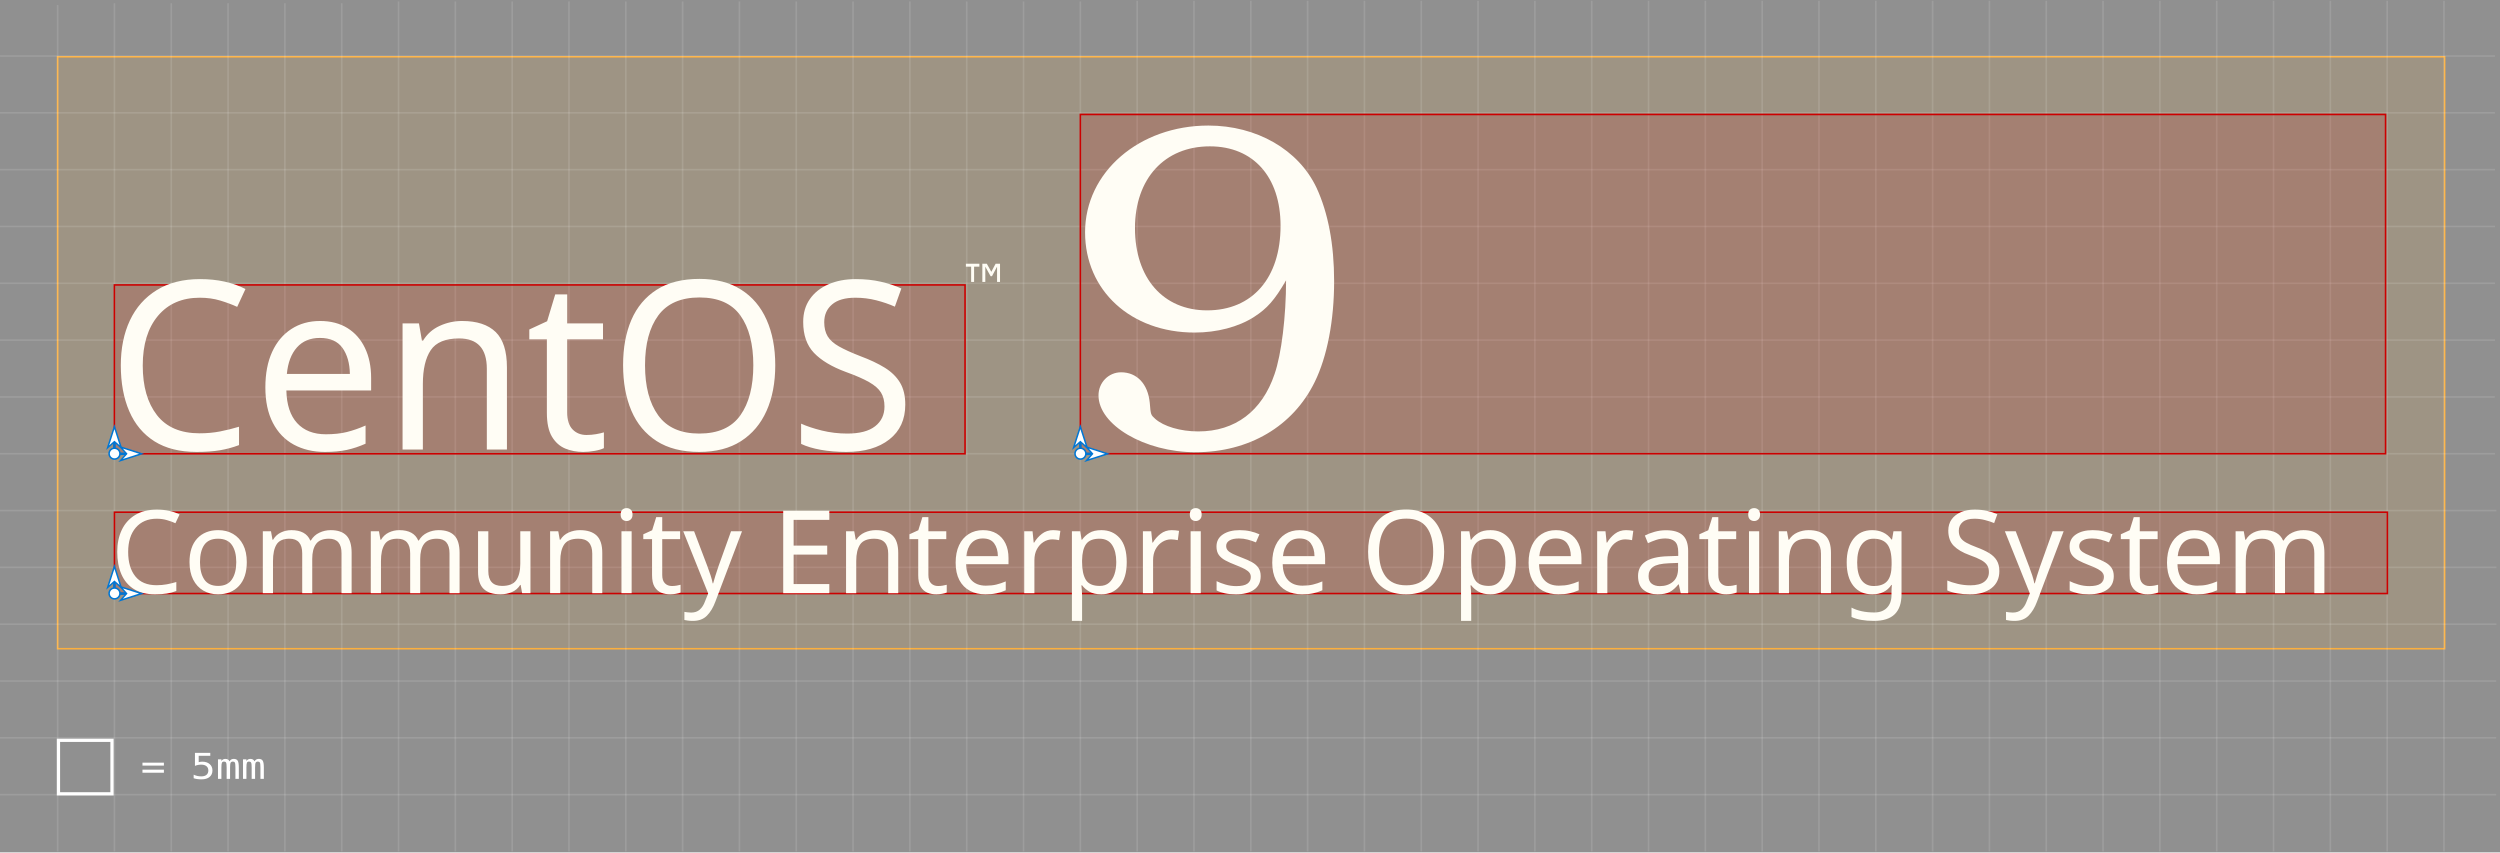
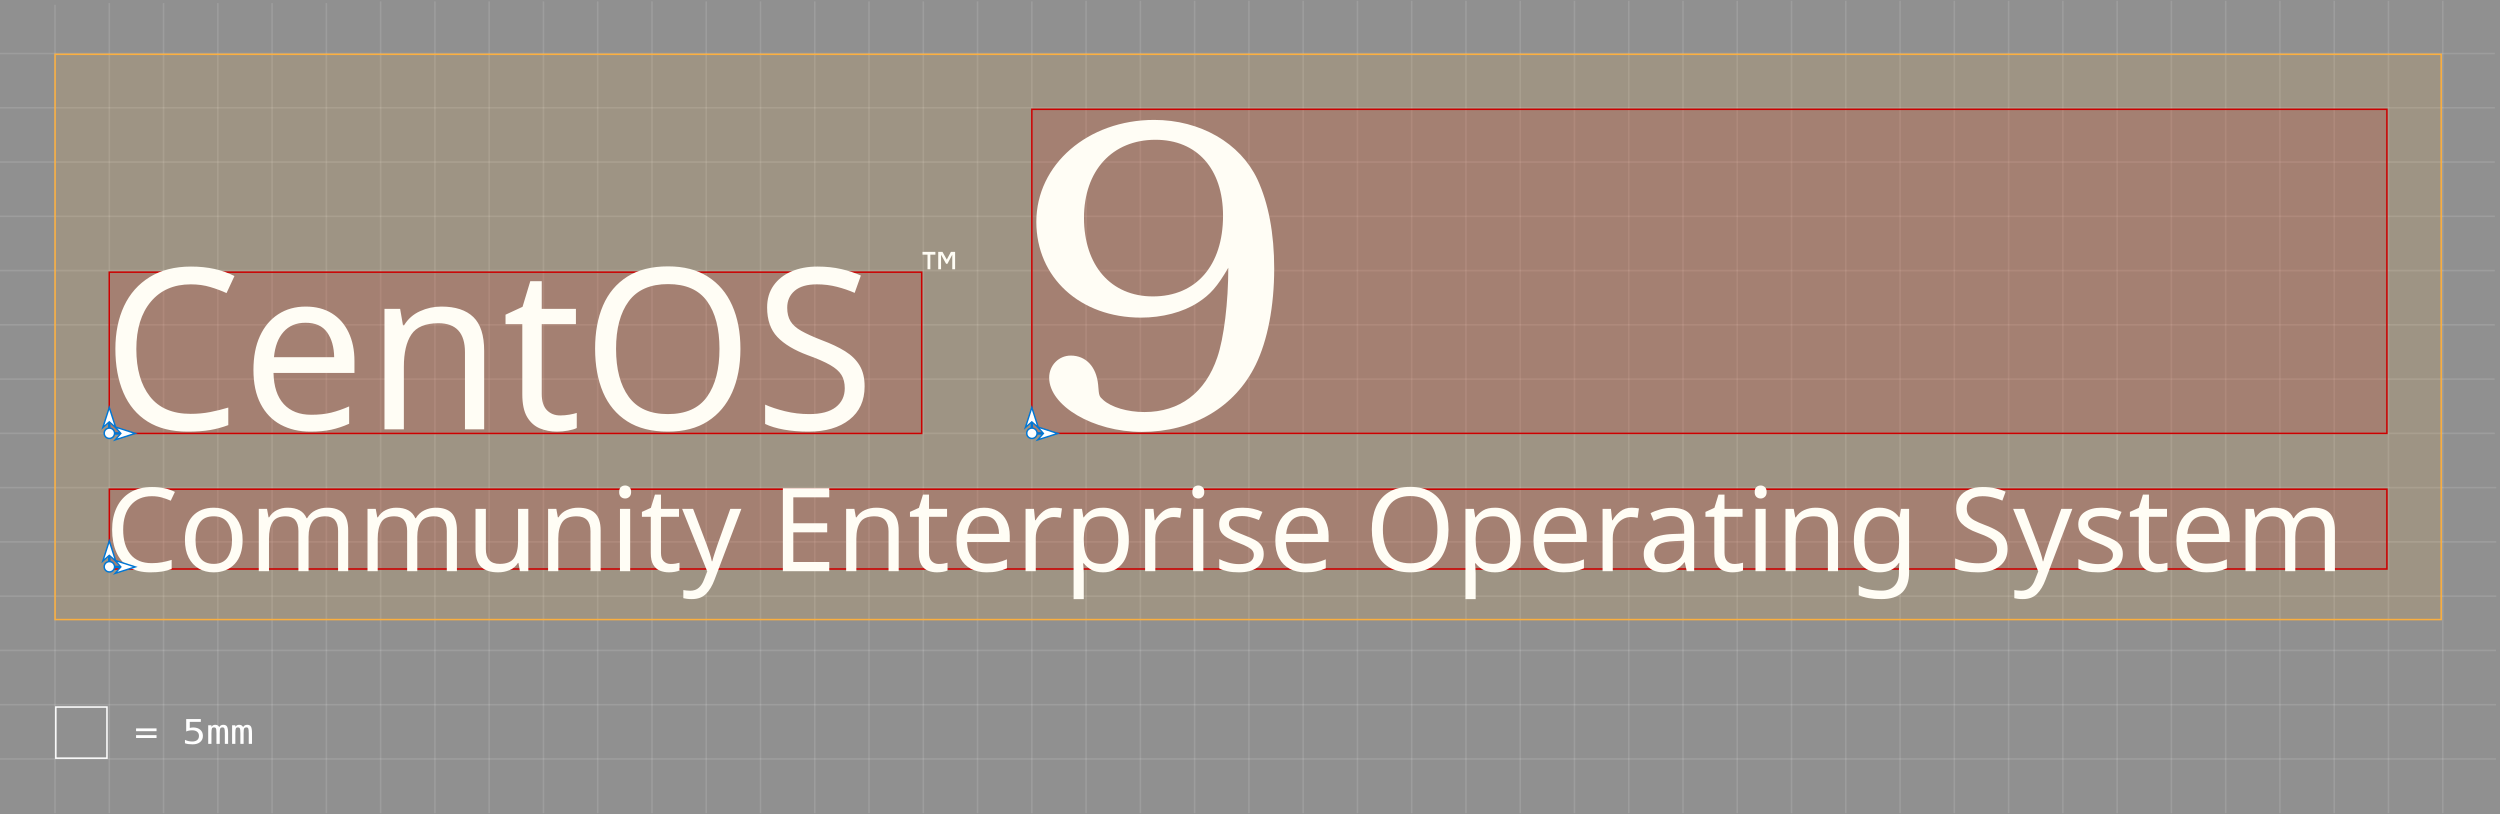
- <svg xmlns="http://www.w3.org/2000/svg" xmlns:xlink="http://www.w3.org/1999/xlink" width="779.528" height="265.748" id="svg3106" version="1.0">
-   <defs id="defs3108" />
+ <svg xmlns="http://www.w3.org/2000/svg" xmlns:xlink="http://www.w3.org/1999/xlink" width="816.188" height="265.748" id="svg3106" version="1.0">
+   <defs id="defs3108">
+     <clipPath clipPathUnits="userSpaceOnUse" id="clipPath4429">
+       <g transform="matrix(0.9947658,0,0,1,1.786099,0)" id="g4431">
+         <path style="fill:#eea623;fill-opacity:1;fill-rule:evenodd;stroke:none;stroke-width:30;stroke-linecap:round;stroke-linejoin:round;marker:none;marker-start:none;marker-mid:none;marker-end:none;stroke-miterlimit:4;stroke-dasharray:none;stroke-dashoffset:0;stroke-opacity:1;visibility:visible;display:inline;overflow:visible" d="M 322.541,2800.938 L 318.106,2806.667 L 313.671,2800.938 L 313.671,2757.795 L 294.732,2757.795 L 318.106,2732.258 L 341.238,2757.795 L 322.541,2757.795 L 322.541,2800.938 z" id="path4433" />
+       </g>
+     </clipPath>
+   </defs>
  <g id="layer1" transform="translate(-0.2825948,-822.0471)">
-     <rect style="fill:#8c8c8c;fill-opacity:0.955;stroke:none;stroke-width:1;stroke-linecap:round;stroke-linejoin:miter;stroke-miterlimit:4;stroke-dasharray:none;stroke-dashoffset:0;stroke-opacity:0.089;display:inline" id="CENTOSARTWORK" width="779.528" height="265.748" x="0.283" y="822.047" clip-path="none" />
-     <rect y="839.764" x="18.249" height="184.56" width="744.297" id="rect5058" style="opacity:1;fill:#fcaf3e;fill-opacity:0.137;stroke:#fcaf3e;stroke-width:0.5;stroke-linecap:round;stroke-linejoin:miter;stroke-miterlimit:4;stroke-dasharray:none;stroke-opacity:1" />
+     <rect style="fill:#8c8c8c;fill-opacity:0.955;stroke:none;stroke-width:1;stroke-linecap:round;stroke-linejoin:miter;stroke-miterlimit:4;stroke-dasharray:none;stroke-dashoffset:0;stroke-opacity:0.089;display:inline" id="CENTOSARTWORK" width="816.188" height="265.748" x="0.283" y="822.047" clip-path="none" />
    <g id="g5132" style="stroke:#ffffff;stroke-width:0.5;stroke-miterlimit:4;stroke-dasharray:none;stroke-opacity:0.118">
      <path id="path3685" d="M 18.249,823.619 L 18.249,1087.545" style="fill:none;fill-rule:evenodd;stroke:#ffffff;stroke-width:0.5;stroke-linecap:butt;stroke-linejoin:miter;stroke-miterlimit:4;stroke-dasharray:none;stroke-opacity:0.118;display:inline" />
-       <path style="fill:none;fill-rule:evenodd;stroke:#ffffff;stroke-width:0.501;stroke-linecap:butt;stroke-linejoin:miter;stroke-miterlimit:4;stroke-dasharray:none;stroke-opacity:0.118;display:inline" d="M 35.965,823.06 L 35.965,1087.545" id="path3687" />
-       <path id="path3689" d="M 53.682,823.06 L 53.682,1087.545" style="fill:none;fill-rule:evenodd;stroke:#ffffff;stroke-width:0.501;stroke-linecap:butt;stroke-linejoin:miter;stroke-miterlimit:4;stroke-dasharray:none;stroke-opacity:0.118;display:inline" />
-       <path style="fill:none;fill-rule:evenodd;stroke:#ffffff;stroke-width:0.501;stroke-linecap:butt;stroke-linejoin:miter;stroke-miterlimit:4;stroke-dasharray:none;stroke-opacity:0.118;display:inline" d="M 71.399,823.06 L 71.399,1087.545" id="path3691" />
-       <path id="path3693" d="M 89.115,823.06 L 89.115,1087.545" style="fill:none;fill-rule:evenodd;stroke:#ffffff;stroke-width:0.501;stroke-linecap:butt;stroke-linejoin:miter;stroke-miterlimit:4;stroke-dasharray:none;stroke-opacity:0.118;display:inline" />
-       <path style="fill:none;fill-rule:evenodd;stroke:#ffffff;stroke-width:0.501;stroke-linecap:butt;stroke-linejoin:miter;stroke-miterlimit:4;stroke-dasharray:none;stroke-opacity:0.118;display:inline" d="M 106.832,823.06 L 106.832,1087.545" id="path3695" />
-       <path id="path3697" d="M 124.548,822.502 L 124.548,1087.545" style="fill:none;fill-rule:evenodd;stroke:#ffffff;stroke-width:0.501;stroke-linecap:butt;stroke-linejoin:miter;stroke-miterlimit:4;stroke-dasharray:none;stroke-opacity:0.118;display:inline" />
-       <path style="fill:none;fill-rule:evenodd;stroke:#ffffff;stroke-width:0.501;stroke-linecap:butt;stroke-linejoin:miter;stroke-miterlimit:4;stroke-dasharray:none;stroke-opacity:0.118;display:inline" d="M 142.265,822.502 L 142.265,1087.545" id="path3699" />
-       <path id="path3701" d="M 159.981,822.502 L 159.981,1087.545" style="fill:none;fill-rule:evenodd;stroke:#ffffff;stroke-width:0.501;stroke-linecap:butt;stroke-linejoin:miter;stroke-miterlimit:4;stroke-dasharray:none;stroke-opacity:0.118;display:inline" />
-       <path style="fill:none;fill-rule:evenodd;stroke:#ffffff;stroke-width:0.501;stroke-linecap:butt;stroke-linejoin:miter;stroke-miterlimit:4;stroke-dasharray:none;stroke-opacity:0.118;display:inline" d="M 177.698,822.502 L 177.698,1087.545" id="path3703" />
-       <path id="path3705" d="M 195.414,822.502 L 195.414,1087.545" style="fill:none;fill-rule:evenodd;stroke:#ffffff;stroke-width:0.501;stroke-linecap:butt;stroke-linejoin:miter;stroke-miterlimit:4;stroke-dasharray:none;stroke-opacity:0.118;display:inline" />
-       <path style="fill:none;fill-rule:evenodd;stroke:#ffffff;stroke-width:0.501;stroke-linecap:butt;stroke-linejoin:miter;stroke-miterlimit:4;stroke-dasharray:none;stroke-opacity:0.118;display:inline" d="M 213.131,822.502 L 213.131,1087.545" id="path3707" />
-       <path id="path3709" d="M 230.847,822.502 L 230.847,1087.545" style="fill:none;fill-rule:evenodd;stroke:#ffffff;stroke-width:0.501;stroke-linecap:butt;stroke-linejoin:miter;stroke-miterlimit:4;stroke-dasharray:none;stroke-opacity:0.118;display:inline" />
-       <path style="fill:none;fill-rule:evenodd;stroke:#ffffff;stroke-width:0.501;stroke-linecap:butt;stroke-linejoin:miter;stroke-miterlimit:4;stroke-dasharray:none;stroke-opacity:0.118;display:inline" d="M 283.997,822.502 L 283.997,1087.545" id="path3711" />
-       <path id="path3713" d="M 266.281,822.502 L 266.281,1087.545" style="fill:none;fill-rule:evenodd;stroke:#ffffff;stroke-width:0.501;stroke-linecap:butt;stroke-linejoin:miter;stroke-miterlimit:4;stroke-dasharray:none;stroke-opacity:0.118;display:inline" />
-       <path id="path3717" d="M 0.533,1034.396 L 778.368,1034.396" style="fill:none;fill-rule:evenodd;stroke:#ffffff;stroke-width:0.5;stroke-linecap:square;stroke-linejoin:miter;stroke-miterlimit:4;stroke-dasharray:none;stroke-opacity:0.118;display:inline" />
-       <path style="fill:none;fill-rule:evenodd;stroke:#ffffff;stroke-width:0.5;stroke-linecap:square;stroke-linejoin:miter;stroke-miterlimit:4;stroke-dasharray:none;stroke-opacity:0.118;display:inline" d="M 0.533,1016.679 L 778.439,1016.679" id="path3719" />
-       <path id="path3721" d="M 0.533,998.962 L 778.439,998.962" style="fill:none;fill-rule:evenodd;stroke:#ffffff;stroke-width:0.5;stroke-linecap:square;stroke-linejoin:miter;stroke-miterlimit:4;stroke-dasharray:none;stroke-opacity:0.118;display:inline" />
-       <path style="fill:none;fill-rule:evenodd;stroke:#ffffff;stroke-width:0.5;stroke-linecap:square;stroke-linejoin:miter;stroke-miterlimit:4;stroke-dasharray:none;stroke-opacity:0.118;display:inline" d="M 0.533,981.246 L 778.437,981.246" id="path3723" />
-       <path id="path3725" d="M 0.533,963.529 L 777.996,963.529" style="fill:none;fill-rule:evenodd;stroke:#ffffff;stroke-width:0.5;stroke-linecap:square;stroke-linejoin:miter;stroke-miterlimit:4;stroke-dasharray:none;stroke-opacity:0.118;display:inline" />
-       <path style="fill:none;fill-rule:evenodd;stroke:#ffffff;stroke-width:0.5;stroke-linecap:square;stroke-linejoin:miter;stroke-miterlimit:4;stroke-dasharray:none;stroke-opacity:0.118;display:inline" d="M 0.533,945.813 L 777.923,945.813" id="path3727" />
-       <path id="path3729" d="M 0.533,928.096 L 777.996,928.096" style="fill:none;fill-rule:evenodd;stroke:#ffffff;stroke-width:0.5;stroke-linecap:square;stroke-linejoin:miter;stroke-miterlimit:4;stroke-dasharray:none;stroke-opacity:0.118;display:inline" />
-       <path style="fill:none;fill-rule:evenodd;stroke:#ffffff;stroke-width:0.501;stroke-linecap:butt;stroke-linejoin:miter;stroke-miterlimit:4;stroke-dasharray:none;stroke-opacity:0.118;display:inline" d="M 248.564,822.502 L 248.564,1087.545" id="path3785" />
-       <path id="path3787" d="M 301.714,822.502 L 301.714,1087.545" style="fill:none;fill-rule:evenodd;stroke:#ffffff;stroke-width:0.501;stroke-linecap:butt;stroke-linejoin:miter;stroke-miterlimit:4;stroke-dasharray:none;stroke-opacity:0.118;display:inline" />
-       <path style="fill:none;fill-rule:evenodd;stroke:#ffffff;stroke-width:0.501;stroke-linecap:butt;stroke-linejoin:miter;stroke-miterlimit:4;stroke-dasharray:none;stroke-opacity:0.118;display:inline" d="M 319.43,822.502 L 319.43,1087.545" id="path3789" />
-       <path id="path3791" d="M 337.147,822.502 L 337.147,1087.545" style="fill:none;fill-rule:evenodd;stroke:#ffffff;stroke-width:0.501;stroke-linecap:butt;stroke-linejoin:miter;stroke-miterlimit:4;stroke-dasharray:none;stroke-opacity:0.118;display:inline" />
-       <path style="fill:none;fill-rule:evenodd;stroke:#ffffff;stroke-width:0.501;stroke-linecap:butt;stroke-linejoin:miter;stroke-miterlimit:4;stroke-dasharray:none;stroke-opacity:0.118;display:inline" d="M 354.863,822.297 L 354.863,1087.545" id="path3793" />
-       <path style="fill:none;fill-rule:evenodd;stroke:#ffffff;stroke-width:0.5;stroke-linecap:square;stroke-linejoin:miter;stroke-miterlimit:4;stroke-dasharray:none;stroke-opacity:0.118;display:inline" d="M 0.533,910.38 L 777.995,910.38" id="path6619" />
-       <path id="path6621" d="M 0.533,892.663 L 777.995,892.663" style="fill:none;fill-rule:evenodd;stroke:#ffffff;stroke-width:0.5;stroke-linecap:square;stroke-linejoin:miter;stroke-miterlimit:4;stroke-dasharray:none;stroke-opacity:0.118;display:inline" />
-       <path id="path4235" d="M 372.58,822.297 L 372.58,1087.545" style="fill:none;fill-rule:evenodd;stroke:#ffffff;stroke-width:0.501;stroke-linecap:butt;stroke-linejoin:miter;stroke-miterlimit:4;stroke-dasharray:none;stroke-opacity:0.118;display:inline" />
-       <path style="fill:none;fill-rule:evenodd;stroke:#ffffff;stroke-width:0.501;stroke-linecap:butt;stroke-linejoin:miter;stroke-miterlimit:4;stroke-dasharray:none;stroke-opacity:0.118;display:inline" d="M 390.296,822.297 L 390.296,1087.545" id="path4237" />
-       <path id="path4239" d="M 408.013,822.297 L 408.013,1087.545" style="fill:none;fill-rule:evenodd;stroke:#ffffff;stroke-width:0.501;stroke-linecap:butt;stroke-linejoin:miter;stroke-miterlimit:4;stroke-dasharray:none;stroke-opacity:0.118;display:inline" />
-       <path style="fill:none;fill-rule:evenodd;stroke:#ffffff;stroke-width:0.501;stroke-linecap:butt;stroke-linejoin:miter;stroke-miterlimit:4;stroke-dasharray:none;stroke-opacity:0.118;display:inline" d="M 425.73,822.297 L 425.73,1087.545" id="path5011" />
-       <path id="path2647" d="M 443.446,822.297 L 443.446,1087.545" style="fill:none;fill-rule:evenodd;stroke:#ffffff;stroke-width:0.501;stroke-linecap:butt;stroke-linejoin:miter;stroke-miterlimit:4;stroke-dasharray:none;stroke-opacity:0.118;display:inline" />
-       <path style="fill:none;fill-rule:evenodd;stroke:#ffffff;stroke-width:0.5;stroke-linecap:square;stroke-linejoin:miter;stroke-miterlimit:4;stroke-dasharray:none;stroke-opacity:0.118;display:inline" d="M 0.533,1052.112 L 778.368,1052.112" id="path2479" />
-       <path id="path2481" d="M 0.533,1069.829 L 778.368,1069.829" style="fill:none;fill-rule:evenodd;stroke:#ffffff;stroke-width:0.5;stroke-linecap:square;stroke-linejoin:miter;stroke-miterlimit:4;stroke-dasharray:none;stroke-opacity:0.118;display:inline" />
-       <path style="fill:none;fill-rule:evenodd;stroke:#ffffff;stroke-width:0.501;stroke-linecap:butt;stroke-linejoin:miter;stroke-miterlimit:4;stroke-dasharray:none;stroke-opacity:0.118;display:inline" d="M 461.163,822.297 L 461.163,1087.545" id="path2485" />
-       <path id="path2487" d="M 478.879,822.297 L 478.879,1087.545" style="fill:none;fill-rule:evenodd;stroke:#ffffff;stroke-width:0.501;stroke-linecap:butt;stroke-linejoin:miter;stroke-miterlimit:4;stroke-dasharray:none;stroke-opacity:0.118;display:inline" />
-       <path style="fill:none;fill-rule:evenodd;stroke:#ffffff;stroke-width:0.501;stroke-linecap:butt;stroke-linejoin:miter;stroke-miterlimit:4;stroke-dasharray:none;stroke-opacity:0.118;display:inline" d="M 496.596,822.297 L 496.596,1087.545" id="path2489" />
-       <path id="path2491" d="M 514.312,822.297 L 514.312,1087.545" style="fill:none;fill-rule:evenodd;stroke:#ffffff;stroke-width:0.501;stroke-linecap:butt;stroke-linejoin:miter;stroke-miterlimit:4;stroke-dasharray:none;stroke-opacity:0.118;display:inline" />
-       <path style="fill:none;fill-rule:evenodd;stroke:#ffffff;stroke-width:0.501;stroke-linecap:butt;stroke-linejoin:miter;stroke-miterlimit:4;stroke-dasharray:none;stroke-opacity:0.118;display:inline" d="M 532.029,822.297 L 532.029,1087.545" id="path2493" />
-       <path id="path2495" d="M 549.745,822.297 L 549.745,1087.545" style="fill:none;fill-rule:evenodd;stroke:#ffffff;stroke-width:0.501;stroke-linecap:butt;stroke-linejoin:miter;stroke-miterlimit:4;stroke-dasharray:none;stroke-opacity:0.118;display:inline" />
-       <path style="fill:none;fill-rule:evenodd;stroke:#ffffff;stroke-width:0.501;stroke-linecap:butt;stroke-linejoin:miter;stroke-miterlimit:4;stroke-dasharray:none;stroke-opacity:0.118;display:inline" d="M 567.462,822.297 L 567.462,1087.545" id="path2497" />
-       <path id="path2499" d="M 585.179,822.297 L 585.179,1087.545" style="fill:none;fill-rule:evenodd;stroke:#ffffff;stroke-width:0.501;stroke-linecap:butt;stroke-linejoin:miter;stroke-miterlimit:4;stroke-dasharray:none;stroke-opacity:0.118;display:inline" />
-       <path style="fill:none;fill-rule:evenodd;stroke:#ffffff;stroke-width:0.501;stroke-linecap:butt;stroke-linejoin:miter;stroke-miterlimit:4;stroke-dasharray:none;stroke-opacity:0.118;display:inline" d="M 602.895,822.297 L 602.895,1087.545" id="path2501" />
-       <path id="path2503" d="M 620.612,822.297 L 620.612,1087.545" style="fill:none;fill-rule:evenodd;stroke:#ffffff;stroke-width:0.501;stroke-linecap:butt;stroke-linejoin:miter;stroke-miterlimit:4;stroke-dasharray:none;stroke-opacity:0.118;display:inline" />
-       <path style="fill:none;fill-rule:evenodd;stroke:#ffffff;stroke-width:0.501;stroke-linecap:butt;stroke-linejoin:miter;stroke-miterlimit:4;stroke-dasharray:none;stroke-opacity:0.118;display:inline" d="M 638.328,822.297 L 638.328,1087.545" id="path2505" />
-       <path id="path2507" d="M 656.045,822.297 L 656.045,1087.545" style="fill:none;fill-rule:evenodd;stroke:#ffffff;stroke-width:0.501;stroke-linecap:butt;stroke-linejoin:miter;stroke-miterlimit:4;stroke-dasharray:none;stroke-opacity:0.118;display:inline" />
-       <path style="fill:none;fill-rule:evenodd;stroke:#ffffff;stroke-width:0.501;stroke-linecap:butt;stroke-linejoin:miter;stroke-miterlimit:4;stroke-dasharray:none;stroke-opacity:0.118;display:inline" d="M 709.194,822.297 L 709.194,1087.545" id="path2509" />
-       <path id="path2511" d="M 673.761,822.297 L 673.761,1087.545" style="fill:none;fill-rule:evenodd;stroke:#ffffff;stroke-width:0.501;stroke-linecap:butt;stroke-linejoin:miter;stroke-miterlimit:4;stroke-dasharray:none;stroke-opacity:0.118;display:inline" />
-       <path style="fill:none;fill-rule:evenodd;stroke:#ffffff;stroke-width:0.501;stroke-linecap:butt;stroke-linejoin:miter;stroke-miterlimit:4;stroke-dasharray:none;stroke-opacity:0.118;display:inline" d="M 691.478,822.297 L 691.478,1087.545" id="path2513" />
-       <path id="path2515" d="M 744.627,822.297 L 744.627,1087.545" style="fill:none;fill-rule:evenodd;stroke:#ffffff;stroke-width:0.501;stroke-linecap:butt;stroke-linejoin:miter;stroke-miterlimit:4;stroke-dasharray:none;stroke-opacity:0.118;display:inline" />
-       <path style="fill:none;fill-rule:evenodd;stroke:#ffffff;stroke-width:0.501;stroke-linecap:butt;stroke-linejoin:miter;stroke-miterlimit:4;stroke-dasharray:none;stroke-opacity:0.118;display:inline" d="M 726.911,822.297 L 726.911,1087.545" id="path2517" />
-       <path id="path2519" d="M 762.344,822.297 L 762.344,1087.545" style="fill:none;fill-rule:evenodd;stroke:#ffffff;stroke-width:0.501;stroke-linecap:butt;stroke-linejoin:miter;stroke-miterlimit:4;stroke-dasharray:none;stroke-opacity:0.118;display:inline" />
-       <path id="path9589" d="M 0.533,874.947 L 777.995,874.947" style="fill:none;fill-rule:evenodd;stroke:#ffffff;stroke-width:0.5;stroke-linecap:square;stroke-linejoin:miter;stroke-miterlimit:4;stroke-dasharray:none;stroke-opacity:0.118;display:inline" />
-       <path style="fill:none;fill-rule:evenodd;stroke:#ffffff;stroke-width:0.5;stroke-linecap:square;stroke-linejoin:miter;stroke-miterlimit:4;stroke-dasharray:none;stroke-opacity:0.118;display:inline" d="M 0.533,857.23 L 777.995,857.23" id="path9591" />
-       <path id="path9593" d="M 0.533,839.514 L 777.995,839.514" style="fill:none;fill-rule:evenodd;stroke:#ffffff;stroke-width:0.5;stroke-linecap:square;stroke-linejoin:miter;stroke-miterlimit:4;stroke-dasharray:none;stroke-opacity:0.118;display:inline" />
+       <path style="fill:none;fill-rule:evenodd;stroke:#ffffff;stroke-width:0.5;stroke-linecap:butt;stroke-linejoin:miter;stroke-miterlimit:4;stroke-dasharray:none;stroke-opacity:0.118;display:inline" d="M 35.965,823.06 L 35.965,1087.545" id="path3687" />
+       <path id="path3689" d="M 53.682,823.06 L 53.682,1087.545" style="fill:none;fill-rule:evenodd;stroke:#ffffff;stroke-width:0.5;stroke-linecap:butt;stroke-linejoin:miter;stroke-miterlimit:4;stroke-dasharray:none;stroke-opacity:0.118;display:inline" />
+       <path style="fill:none;fill-rule:evenodd;stroke:#ffffff;stroke-width:0.5;stroke-linecap:butt;stroke-linejoin:miter;stroke-miterlimit:4;stroke-dasharray:none;stroke-opacity:0.118;display:inline" d="M 71.399,823.06 L 71.399,1087.545" id="path3691" />
+       <path id="path3693" d="M 89.115,823.06 L 89.115,1087.545" style="fill:none;fill-rule:evenodd;stroke:#ffffff;stroke-width:0.5;stroke-linecap:butt;stroke-linejoin:miter;stroke-miterlimit:4;stroke-dasharray:none;stroke-opacity:0.118;display:inline" />
+       <path style="fill:none;fill-rule:evenodd;stroke:#ffffff;stroke-width:0.5;stroke-linecap:butt;stroke-linejoin:miter;stroke-miterlimit:4;stroke-dasharray:none;stroke-opacity:0.118;display:inline" d="M 106.832,823.06 L 106.832,1087.545" id="path3695" />
+       <path id="path3697" d="M 124.548,822.502 L 124.548,1087.545" style="fill:none;fill-rule:evenodd;stroke:#ffffff;stroke-width:0.5;stroke-linecap:butt;stroke-linejoin:miter;stroke-miterlimit:4;stroke-dasharray:none;stroke-opacity:0.118;display:inline" />
+       <path style="fill:none;fill-rule:evenodd;stroke:#ffffff;stroke-width:0.5;stroke-linecap:butt;stroke-linejoin:miter;stroke-miterlimit:4;stroke-dasharray:none;stroke-opacity:0.118;display:inline" d="M 142.265,822.502 L 142.265,1087.545" id="path3699" />
+       <path id="path3701" d="M 159.981,822.502 L 159.981,1087.545" style="fill:none;fill-rule:evenodd;stroke:#ffffff;stroke-width:0.5;stroke-linecap:butt;stroke-linejoin:miter;stroke-miterlimit:4;stroke-dasharray:none;stroke-opacity:0.118;display:inline" />
+       <path style="fill:none;fill-rule:evenodd;stroke:#ffffff;stroke-width:0.5;stroke-linecap:butt;stroke-linejoin:miter;stroke-miterlimit:4;stroke-dasharray:none;stroke-opacity:0.118;display:inline" d="M 177.698,822.502 L 177.698,1087.545" id="path3703" />
+       <path id="path3705" d="M 195.414,822.502 L 195.414,1087.545" style="fill:none;fill-rule:evenodd;stroke:#ffffff;stroke-width:0.5;stroke-linecap:butt;stroke-linejoin:miter;stroke-miterlimit:4;stroke-dasharray:none;stroke-opacity:0.118;display:inline" />
+       <path style="fill:none;fill-rule:evenodd;stroke:#ffffff;stroke-width:0.5;stroke-linecap:butt;stroke-linejoin:miter;stroke-miterlimit:4;stroke-dasharray:none;stroke-opacity:0.118;display:inline" d="M 213.131,822.502 L 213.131,1087.545" id="path3707" />
+       <path id="path3709" d="M 230.847,822.502 L 230.847,1087.545" style="fill:none;fill-rule:evenodd;stroke:#ffffff;stroke-width:0.5;stroke-linecap:butt;stroke-linejoin:miter;stroke-miterlimit:4;stroke-dasharray:none;stroke-opacity:0.118;display:inline" />
+       <path style="fill:none;fill-rule:evenodd;stroke:#ffffff;stroke-width:0.5;stroke-linecap:butt;stroke-linejoin:miter;stroke-miterlimit:4;stroke-dasharray:none;stroke-opacity:0.118;display:inline" d="M 283.997,822.502 L 283.997,1087.545" id="path3711" />
+       <path id="path3713" d="M 266.281,822.502 L 266.281,1087.545" style="fill:none;fill-rule:evenodd;stroke:#ffffff;stroke-width:0.5;stroke-linecap:butt;stroke-linejoin:miter;stroke-miterlimit:4;stroke-dasharray:none;stroke-opacity:0.118;display:inline" />
+       <path id="path3717" d="M 0.538,1034.391 L 814.913,1034.391" style="fill:none;fill-rule:evenodd;stroke:#ffffff;stroke-width:0.512;stroke-linecap:square;stroke-linejoin:miter;stroke-miterlimit:4;stroke-dasharray:none;stroke-opacity:0.118;display:inline" />
+       <path style="fill:none;fill-rule:evenodd;stroke:#ffffff;stroke-width:0.512;stroke-linecap:square;stroke-linejoin:miter;stroke-miterlimit:4;stroke-dasharray:none;stroke-opacity:0.118;display:inline" d="M 0.538,1016.676 L 814.987,1016.676" id="path3719" />
+       <path id="path3721" d="M 0.538,998.96 L 814.987,998.96" style="fill:none;fill-rule:evenodd;stroke:#ffffff;stroke-width:0.512;stroke-linecap:square;stroke-linejoin:miter;stroke-miterlimit:4;stroke-dasharray:none;stroke-opacity:0.118;display:inline" />
+       <path style="fill:none;fill-rule:evenodd;stroke:#ffffff;stroke-width:0.512;stroke-linecap:square;stroke-linejoin:miter;stroke-miterlimit:4;stroke-dasharray:none;stroke-opacity:0.118;display:inline" d="M 0.538,981.245 L 814.985,981.245" id="path3723" />
+       <path id="path3725" d="M 0.538,963.529 L 814.523,963.529" style="fill:none;fill-rule:evenodd;stroke:#ffffff;stroke-width:0.512;stroke-linecap:square;stroke-linejoin:miter;stroke-miterlimit:4;stroke-dasharray:none;stroke-opacity:0.118;display:inline" />
+       <path style="fill:none;fill-rule:evenodd;stroke:#ffffff;stroke-width:0.512;stroke-linecap:square;stroke-linejoin:miter;stroke-miterlimit:4;stroke-dasharray:none;stroke-opacity:0.118;display:inline" d="M 0.538,945.813 L 814.447,945.813" id="path3727" />
+       <path id="path3729" d="M 0.538,928.098 L 814.523,928.098" style="fill:none;fill-rule:evenodd;stroke:#ffffff;stroke-width:0.512;stroke-linecap:square;stroke-linejoin:miter;stroke-miterlimit:4;stroke-dasharray:none;stroke-opacity:0.118;display:inline" />
+       <path style="fill:none;fill-rule:evenodd;stroke:#ffffff;stroke-width:0.5;stroke-linecap:butt;stroke-linejoin:miter;stroke-miterlimit:4;stroke-dasharray:none;stroke-opacity:0.118;display:inline" d="M 248.564,822.502 L 248.564,1087.545" id="path3785" />
+       <path id="path3787" d="M 301.714,822.502 L 301.714,1087.545" style="fill:none;fill-rule:evenodd;stroke:#ffffff;stroke-width:0.5;stroke-linecap:butt;stroke-linejoin:miter;stroke-miterlimit:4;stroke-dasharray:none;stroke-opacity:0.118;display:inline" />
+       <path style="fill:none;fill-rule:evenodd;stroke:#ffffff;stroke-width:0.5;stroke-linecap:butt;stroke-linejoin:miter;stroke-miterlimit:4;stroke-dasharray:none;stroke-opacity:0.118;display:inline" d="M 319.43,822.502 L 319.43,1087.545" id="path3789" />
+       <path id="path3791" d="M 337.147,822.502 L 337.147,1087.545" style="fill:none;fill-rule:evenodd;stroke:#ffffff;stroke-width:0.5;stroke-linecap:butt;stroke-linejoin:miter;stroke-miterlimit:4;stroke-dasharray:none;stroke-opacity:0.118;display:inline" />
+       <path style="fill:none;fill-rule:evenodd;stroke:#ffffff;stroke-width:0.5;stroke-linecap:butt;stroke-linejoin:miter;stroke-miterlimit:4;stroke-dasharray:none;stroke-opacity:0.118;display:inline" d="M 354.863,822.297 L 354.863,1087.545" id="path3793" />
+       <path style="fill:none;fill-rule:evenodd;stroke:#ffffff;stroke-width:0.512;stroke-linecap:square;stroke-linejoin:miter;stroke-miterlimit:4;stroke-dasharray:none;stroke-opacity:0.118;display:inline" d="M 0.538,910.382 L 814.522,910.382" id="path6619" />
+       <path id="path6621" d="M 0.538,892.666 L 814.522,892.666" style="fill:none;fill-rule:evenodd;stroke:#ffffff;stroke-width:0.512;stroke-linecap:square;stroke-linejoin:miter;stroke-miterlimit:4;stroke-dasharray:none;stroke-opacity:0.118;display:inline" />
+       <path id="path4235" d="M 372.58,822.297 L 372.58,1087.545" style="fill:none;fill-rule:evenodd;stroke:#ffffff;stroke-width:0.5;stroke-linecap:butt;stroke-linejoin:miter;stroke-miterlimit:4;stroke-dasharray:none;stroke-opacity:0.118;display:inline" />
+       <path style="fill:none;fill-rule:evenodd;stroke:#ffffff;stroke-width:0.5;stroke-linecap:butt;stroke-linejoin:miter;stroke-miterlimit:4;stroke-dasharray:none;stroke-opacity:0.118;display:inline" d="M 390.296,822.297 L 390.296,1087.545" id="path4237" />
+       <path id="path4239" d="M 408.013,822.297 L 408.013,1087.545" style="fill:none;fill-rule:evenodd;stroke:#ffffff;stroke-width:0.5;stroke-linecap:butt;stroke-linejoin:miter;stroke-miterlimit:4;stroke-dasharray:none;stroke-opacity:0.118;display:inline" />
+       <path style="fill:none;fill-rule:evenodd;stroke:#ffffff;stroke-width:0.5;stroke-linecap:butt;stroke-linejoin:miter;stroke-miterlimit:4;stroke-dasharray:none;stroke-opacity:0.118;display:inline" d="M 425.73,822.297 L 425.73,1087.545" id="path5011" />
+       <path id="path2647" d="M 443.446,822.297 L 443.446,1087.545" style="fill:none;fill-rule:evenodd;stroke:#ffffff;stroke-width:0.5;stroke-linecap:butt;stroke-linejoin:miter;stroke-miterlimit:4;stroke-dasharray:none;stroke-opacity:0.118;display:inline" />
+       <path style="fill:none;fill-rule:evenodd;stroke:#ffffff;stroke-width:0.512;stroke-linecap:square;stroke-linejoin:miter;stroke-miterlimit:4;stroke-dasharray:none;stroke-opacity:0.118;display:inline" d="M 0.538,1052.107 L 814.913,1052.107" id="path2479" />
+       <path id="path2481" d="M 0.538,1069.823 L 814.913,1069.823" style="fill:none;fill-rule:evenodd;stroke:#ffffff;stroke-width:0.512;stroke-linecap:square;stroke-linejoin:miter;stroke-miterlimit:4;stroke-dasharray:none;stroke-opacity:0.118;display:inline" />
+       <path style="fill:none;fill-rule:evenodd;stroke:#ffffff;stroke-width:0.5;stroke-linecap:butt;stroke-linejoin:miter;stroke-miterlimit:4;stroke-dasharray:none;stroke-opacity:0.118;display:inline" d="M 461.163,822.297 L 461.163,1087.545" id="path2485" />
+       <path id="path2487" d="M 478.879,822.297 L 478.879,1087.545" style="fill:none;fill-rule:evenodd;stroke:#ffffff;stroke-width:0.5;stroke-linecap:butt;stroke-linejoin:miter;stroke-miterlimit:4;stroke-dasharray:none;stroke-opacity:0.118;display:inline" />
+       <path style="fill:none;fill-rule:evenodd;stroke:#ffffff;stroke-width:0.5;stroke-linecap:butt;stroke-linejoin:miter;stroke-miterlimit:4;stroke-dasharray:none;stroke-opacity:0.118;display:inline" d="M 496.596,822.297 L 496.596,1087.545" id="path2489" />
+       <path id="path2491" d="M 514.312,822.297 L 514.312,1087.545" style="fill:none;fill-rule:evenodd;stroke:#ffffff;stroke-width:0.5;stroke-linecap:butt;stroke-linejoin:miter;stroke-miterlimit:4;stroke-dasharray:none;stroke-opacity:0.118;display:inline" />
+       <path style="fill:none;fill-rule:evenodd;stroke:#ffffff;stroke-width:0.5;stroke-linecap:butt;stroke-linejoin:miter;stroke-miterlimit:4;stroke-dasharray:none;stroke-opacity:0.118;display:inline" d="M 532.029,822.297 L 532.029,1087.545" id="path2493" />
+       <path id="path2495" d="M 549.745,822.297 L 549.745,1087.545" style="fill:none;fill-rule:evenodd;stroke:#ffffff;stroke-width:0.5;stroke-linecap:butt;stroke-linejoin:miter;stroke-miterlimit:4;stroke-dasharray:none;stroke-opacity:0.118;display:inline" />
+       <path style="fill:none;fill-rule:evenodd;stroke:#ffffff;stroke-width:0.5;stroke-linecap:butt;stroke-linejoin:miter;stroke-miterlimit:4;stroke-dasharray:none;stroke-opacity:0.118;display:inline" d="M 567.462,822.297 L 567.462,1087.545" id="path2497" />
+       <path id="path2499" d="M 585.178,822.297 L 585.178,1087.545" style="fill:none;fill-rule:evenodd;stroke:#ffffff;stroke-width:0.5;stroke-linecap:butt;stroke-linejoin:miter;stroke-miterlimit:4;stroke-dasharray:none;stroke-opacity:0.118;display:inline" />
+       <path style="fill:none;fill-rule:evenodd;stroke:#ffffff;stroke-width:0.5;stroke-linecap:butt;stroke-linejoin:miter;stroke-miterlimit:4;stroke-dasharray:none;stroke-opacity:0.118;display:inline" d="M 602.895,822.297 L 602.895,1087.545" id="path2501" />
+       <path id="path2503" d="M 620.612,822.297 L 620.612,1087.545" style="fill:none;fill-rule:evenodd;stroke:#ffffff;stroke-width:0.5;stroke-linecap:butt;stroke-linejoin:miter;stroke-miterlimit:4;stroke-dasharray:none;stroke-opacity:0.118;display:inline" />
+       <path style="fill:none;fill-rule:evenodd;stroke:#ffffff;stroke-width:0.5;stroke-linecap:butt;stroke-linejoin:miter;stroke-miterlimit:4;stroke-dasharray:none;stroke-opacity:0.118;display:inline" d="M 638.328,822.297 L 638.328,1087.545" id="path2505" />
+       <path id="path2507" d="M 656.045,822.297 L 656.045,1087.545" style="fill:none;fill-rule:evenodd;stroke:#ffffff;stroke-width:0.5;stroke-linecap:butt;stroke-linejoin:miter;stroke-miterlimit:4;stroke-dasharray:none;stroke-opacity:0.118;display:inline" />
+       <path style="fill:none;fill-rule:evenodd;stroke:#ffffff;stroke-width:0.5;stroke-linecap:butt;stroke-linejoin:miter;stroke-miterlimit:4;stroke-dasharray:none;stroke-opacity:0.118;display:inline" d="M 709.194,822.297 L 709.194,1087.545" id="path2509" />
+       <path id="path2511" d="M 673.761,822.297 L 673.761,1087.545" style="fill:none;fill-rule:evenodd;stroke:#ffffff;stroke-width:0.5;stroke-linecap:butt;stroke-linejoin:miter;stroke-miterlimit:4;stroke-dasharray:none;stroke-opacity:0.118;display:inline" />
+       <path style="fill:none;fill-rule:evenodd;stroke:#ffffff;stroke-width:0.5;stroke-linecap:butt;stroke-linejoin:miter;stroke-miterlimit:4;stroke-dasharray:none;stroke-opacity:0.118;display:inline" d="M 691.478,822.297 L 691.478,1087.545" id="path2513" />
+       <path id="path2515" d="M 744.627,822.297 L 744.627,1087.545" style="fill:none;fill-rule:evenodd;stroke:#ffffff;stroke-width:0.5;stroke-linecap:butt;stroke-linejoin:miter;stroke-miterlimit:4;stroke-dasharray:none;stroke-opacity:0.118;display:inline" />
+       <path style="fill:none;fill-rule:evenodd;stroke:#ffffff;stroke-width:0.5;stroke-linecap:butt;stroke-linejoin:miter;stroke-miterlimit:4;stroke-dasharray:none;stroke-opacity:0.118;display:inline" d="M 726.911,822.297 L 726.911,1087.545" id="path2517" />
+       <path id="path2519" d="M 762.344,822.297 L 762.344,1087.545" style="fill:none;fill-rule:evenodd;stroke:#ffffff;stroke-width:0.5;stroke-linecap:butt;stroke-linejoin:miter;stroke-miterlimit:4;stroke-dasharray:none;stroke-opacity:0.118;display:inline" />
+       <path id="path9589" d="M 0.538,874.951 L 814.522,874.951" style="fill:none;fill-rule:evenodd;stroke:#ffffff;stroke-width:0.512;stroke-linecap:square;stroke-linejoin:miter;stroke-miterlimit:4;stroke-dasharray:none;stroke-opacity:0.118;display:inline" />
+       <path style="fill:none;fill-rule:evenodd;stroke:#ffffff;stroke-width:0.512;stroke-linecap:square;stroke-linejoin:miter;stroke-miterlimit:4;stroke-dasharray:none;stroke-opacity:0.118;display:inline" d="M 0.538,857.235 L 814.522,857.235" id="path9591" />
+       <path id="path9593" d="M 0.538,839.519 L 814.522,839.519" style="fill:none;fill-rule:evenodd;stroke:#ffffff;stroke-width:0.512;stroke-linecap:square;stroke-linejoin:miter;stroke-miterlimit:4;stroke-dasharray:none;stroke-opacity:0.118;display:inline" />
+       <path style="fill:none;fill-rule:evenodd;stroke:#ffffff;stroke-width:0.5;stroke-linecap:butt;stroke-linejoin:miter;stroke-miterlimit:4;stroke-dasharray:none;stroke-opacity:0.118;display:inline" d="M 780.061,822.297 L 780.061,1087.545" id="path4315" />
+       <path id="path4317" d="M 797.777,822.297 L 797.777,1087.545" style="fill:none;fill-rule:evenodd;stroke:#ffffff;stroke-width:0.5;stroke-linecap:butt;stroke-linejoin:miter;stroke-miterlimit:4;stroke-dasharray:none;stroke-opacity:0.118;display:inline" />
    </g>
+     <rect y="839.769" x="18.255" height="184.549" width="779.016" id="rect5058" style="opacity:1;fill:#fcaf3e;fill-opacity:0.137;stroke:#fcaf3e;stroke-width:0.5;stroke-linecap:round;stroke-linejoin:miter;stroke-miterlimit:4;stroke-dasharray:none;stroke-opacity:1" />
    <text xml:space="preserve" style="font-size:11.11px;font-style:normal;font-variant:normal;font-weight:normal;font-stretch:normal;text-align:start;line-height:125%;writing-mode:lr-tb;text-anchor:start;fill:#ffffff;fill-opacity:1;stroke:none;stroke-width:1;stroke-linecap:butt;stroke-linejoin:miter;stroke-miterlimit:4;stroke-dasharray:none;stroke-opacity:1;font-family:DejaVu LGC Sans Mono;-inkscape-font-specification:DejaVu LGC Sans Mono" x="40.87" y="1150.281" id="text5060" transform="scale(1.080181,0.925771)">
      <tspan id="tspan5062" x="40.87" y="1150.281" style="font-size:12px">= 5mm</tspan>
    </text>
-     <rect style="opacity:1;fill:none;fill-opacity:1;stroke:#ffffff;stroke-width:1.018;stroke-linecap:round;stroke-linejoin:miter;stroke-miterlimit:4;stroke-dasharray:none;stroke-opacity:1" id="rect5066" width="16.699" height="16.699" x="18.508" y="1052.871" />
+     <rect style="opacity:1;fill:none;fill-opacity:1;stroke:#ffffff;stroke-width:0.5;stroke-linecap:round;stroke-linejoin:miter;stroke-miterlimit:4;stroke-dasharray:none;stroke-opacity:1" id="rect5066" width="16.699" height="16.699" x="18.508" y="1052.871" />
    <text xml:space="preserve" style="font-size:18.264px;font-style:normal;font-weight:normal;fill:#fffdf5;fill-opacity:1;stroke:none;stroke-width:1;stroke-linecap:butt;stroke-linejoin:miter;stroke-miterlimit:4;stroke-dasharray:none;stroke-opacity:1;font-family:Bitstream Vera Sans" x="328.937" y="835.497" id="text5087" transform="scale(0.9092079,1.099858)">
      <tspan id="tspan5089" x="328.937" y="835.497">™</tspan>
    </text>
-     <rect y="857.729" x="337.146" height="105.801" width="406.982" id="rect9587" style="opacity:1;fill:#cc0000;fill-opacity:0.137;stroke:#cc0000;stroke-width:0.5;stroke-linecap:round;stroke-linejoin:miter;stroke-miterlimit:4;stroke-dasharray:none;stroke-opacity:1" />
+     <rect y="857.74" x="337.156" height="105.78" width="442.392" id="rect9587" style="opacity:1;fill:#cc0000;fill-opacity:0.137;stroke:#cc0000;stroke-width:0.5;stroke-linecap:round;stroke-linejoin:miter;stroke-miterlimit:4;stroke-dasharray:none;stroke-opacity:1" />
    <text xml:space="preserve" style="font-size:144.083px;font-style:normal;font-variant:normal;font-weight:normal;font-stretch:normal;text-align:start;line-height:0%;writing-mode:lr-tb;text-anchor:start;fill:#fffdf5;fill-opacity:1;stroke:none;stroke-width:1px;stroke-linecap:butt;stroke-linejoin:miter;stroke-opacity:1;font-family:URW Bookman L;-inkscape-font-specification:URW Bookman L" x="333.294" y="961.177" id="text9583">
      <tspan id="tspan9585" x="333.294" y="961.177" style="font-size:144.083px;font-style:normal;font-variant:normal;font-weight:normal;font-stretch:normal;text-align:start;line-height:0%;writing-mode:lr-tb;text-anchor:start;fill:#fffdf5;font-family:URW Bookman L;-inkscape-font-specification:URW Bookman L">9</tspan>
    </text>
    <rect style="opacity:1;fill:#cc0000;fill-opacity:0.137;stroke:#cc0000;stroke-width:0.5;stroke-linecap:round;stroke-linejoin:miter;stroke-miterlimit:4;stroke-dasharray:none;stroke-opacity:1" id="rect14283" width="265.248" height="52.65" x="35.946" y="910.899" />
    <text transform="scale(0.9903898,1.009703)" xml:space="preserve" style="font-size:72.706px;font-style:normal;font-variant:normal;font-weight:200;font-stretch:normal;text-align:start;line-height:125%;writing-mode:lr-tb;text-anchor:start;fill:#fffdf5;fill-opacity:1;stroke:none;stroke-width:1;stroke-linecap:butt;stroke-linejoin:miter;stroke-miterlimit:4;stroke-dasharray:none;stroke-opacity:1;display:inline;font-family:Denmark;-inkscape-font-specification:Denmark Ultra-Light" x="33.881" y="952.975" id="text5083" clip-path="none">
      <tspan id="tspan5085" x="33.881" y="952.975" style="font-size:72.706px;font-style:normal;font-variant:normal;font-weight:200;font-stretch:normal;text-align:start;line-height:125%;writing-mode:lr-tb;text-anchor:start;fill:#fffdf5;fill-opacity:1;stroke-width:1;stroke-miterlimit:4;stroke-dasharray:none;font-family:Denmark;-inkscape-font-specification:Denmark Ultra-Light">CentOS</tspan>
    </text>
-     <rect y="981.753" x="35.965" height="25.367" width="708.725" id="rect2477" style="opacity:1;fill:#cc0000;fill-opacity:0.137;stroke:#cc0000;stroke-width:0.5;stroke-linecap:round;stroke-linejoin:miter;stroke-miterlimit:4;stroke-dasharray:none;stroke-opacity:1" />
-     <text clip-path="none" id="text2473" y="1007.009" x="34.636" style="font-size:36.004px;font-style:normal;font-variant:normal;font-weight:200;font-stretch:normal;text-align:start;line-height:125%;writing-mode:lr-tb;text-anchor:start;fill:#fffdf5;fill-opacity:1;stroke:none;stroke-width:1;stroke-linecap:butt;stroke-linejoin:miter;stroke-miterlimit:4;stroke-dasharray:none;stroke-opacity:1;display:inline;font-family:Denmark;-inkscape-font-specification:Denmark Ultra-Light" xml:space="preserve">
-       <tspan style="font-size:36.004px;font-style:normal;font-variant:normal;font-weight:200;font-stretch:normal;text-align:start;line-height:125%;writing-mode:lr-tb;text-anchor:start;fill:#fffdf5;fill-opacity:1;stroke-width:1;stroke-miterlimit:4;stroke-dasharray:none;font-family:Denmark;-inkscape-font-specification:Denmark Ultra-Light" y="1007.009" x="34.636" id="tspan2475">Community Enterprise Operating System</tspan>
+     <rect y="981.763" x="35.975" height="26.056" width="743.575" id="rect2477" style="opacity:1;fill:#cc0000;fill-opacity:0.137;stroke:#cc0000;stroke-width:0.519;stroke-linecap:round;stroke-linejoin:miter;stroke-miterlimit:4;stroke-dasharray:none;stroke-opacity:1" />
+     <text clip-path="none" id="text2473" y="1008.533" x="34.576" style="font-size:37.964px;font-style:normal;font-variant:normal;font-weight:200;font-stretch:normal;text-align:start;line-height:125%;writing-mode:lr-tb;text-anchor:start;fill:#fffdf5;fill-opacity:1;stroke:none;stroke-width:1;stroke-linecap:butt;stroke-linejoin:miter;stroke-miterlimit:4;stroke-dasharray:none;stroke-opacity:1;display:inline;font-family:Denmark;-inkscape-font-specification:Denmark Ultra-Light" xml:space="preserve">
+       <tspan style="font-size:37.964px;font-style:normal;font-variant:normal;font-weight:200;font-stretch:normal;text-align:start;line-height:125%;writing-mode:lr-tb;text-anchor:start;fill:#fffdf5;fill-opacity:1;stroke-width:1;stroke-miterlimit:4;stroke-dasharray:none;font-family:Denmark;-inkscape-font-specification:Denmark Ultra-Light" y="1008.533" x="34.576" id="tspan2475">Community Enterprise Operating System</tspan>
    </text>
    <g id="g4973" transform="matrix(0.3644111,0,0,0.3644111,-80.50376,656.006)">
      <g transform="matrix(0,1.31188,1.167689,0,-14.97822,-16.15833)" id="g4958" style="stroke-width:1.004;stroke-miterlimit:4;stroke-dasharray:none;display:inline">
        <path style="fill:#0076d4;fill-opacity:1;fill-rule:evenodd;stroke:none;stroke-width:1.004;stroke-linecap:butt;stroke-linejoin:miter;stroke-miterlimit:4;stroke-dasharray:none;stroke-opacity:1" d="M 745.953,286.718 L 745.953,298.029 L 747.62,298.029 L 747.62,286.718 L 745.953,286.718 z" id="path4960" />
        <path style="fill:#ffffff;fill-opacity:1;fill-rule:evenodd;stroke:#0076d4;stroke-width:1.003;marker-start:none;stroke-miterlimit:4;stroke-dasharray:none;stroke-opacity:1" d="M 746.787,295.429 L 742.387,291.029 L 746.787,306.429 L 751.187,291.029 L 746.787,295.429 z" id="path4962" />
      </g>
      <g style="stroke-width:1.004;stroke-miterlimit:4;stroke-dasharray:none;display:inline" id="g8603" transform="matrix(1.31188,0,0,-1.167689,-660.0947,1298.114)">
        <path id="path8605" d="M 745.953,286.718 L 745.953,298.029 L 747.62,298.029 L 747.62,286.718 L 745.953,286.718 z" style="fill:#0076d4;fill-opacity:1;fill-rule:evenodd;stroke:none;stroke-width:1.004;stroke-linecap:butt;stroke-linejoin:miter;stroke-miterlimit:4;stroke-dasharray:none;stroke-opacity:1" />
        <path id="path8607" d="M 746.787,295.429 L 742.387,291.029 L 746.787,306.429 L 751.187,291.029 L 746.787,295.429 z" style="fill:#ffffff;fill-opacity:1;fill-rule:evenodd;stroke:#0076d4;stroke-width:1.003;marker-start:none;stroke-miterlimit:4;stroke-dasharray:none;stroke-opacity:1" />
      </g>
      <path transform="matrix(2.65748,0,0,2.65748,-116.8062,788.671)" d="M 166,65.753 A 1.75,1.75 0 1 1 162.5,65.753 A 1.75,1.75 0 1 1 166,65.753 z" id="path8609" style="fill:#ffffff;fill-opacity:1;stroke:#0076d4;stroke-width:0.5;stroke-linecap:square;stroke-miterlimit:4;stroke-dasharray:none;stroke-dashoffset:0;stroke-opacity:1;display:inline" />
    </g>
    <use x="0" y="0" xlink:href="#g4973" id="use5738" transform="translate(0,-43.58394)" width="779.528" height="265.748" />
    <use x="0" y="0" xlink:href="#g4973" id="use5740" transform="translate(301.1843,-43.57939)" width="779.528" height="265.748" />
  </g>
</svg>
